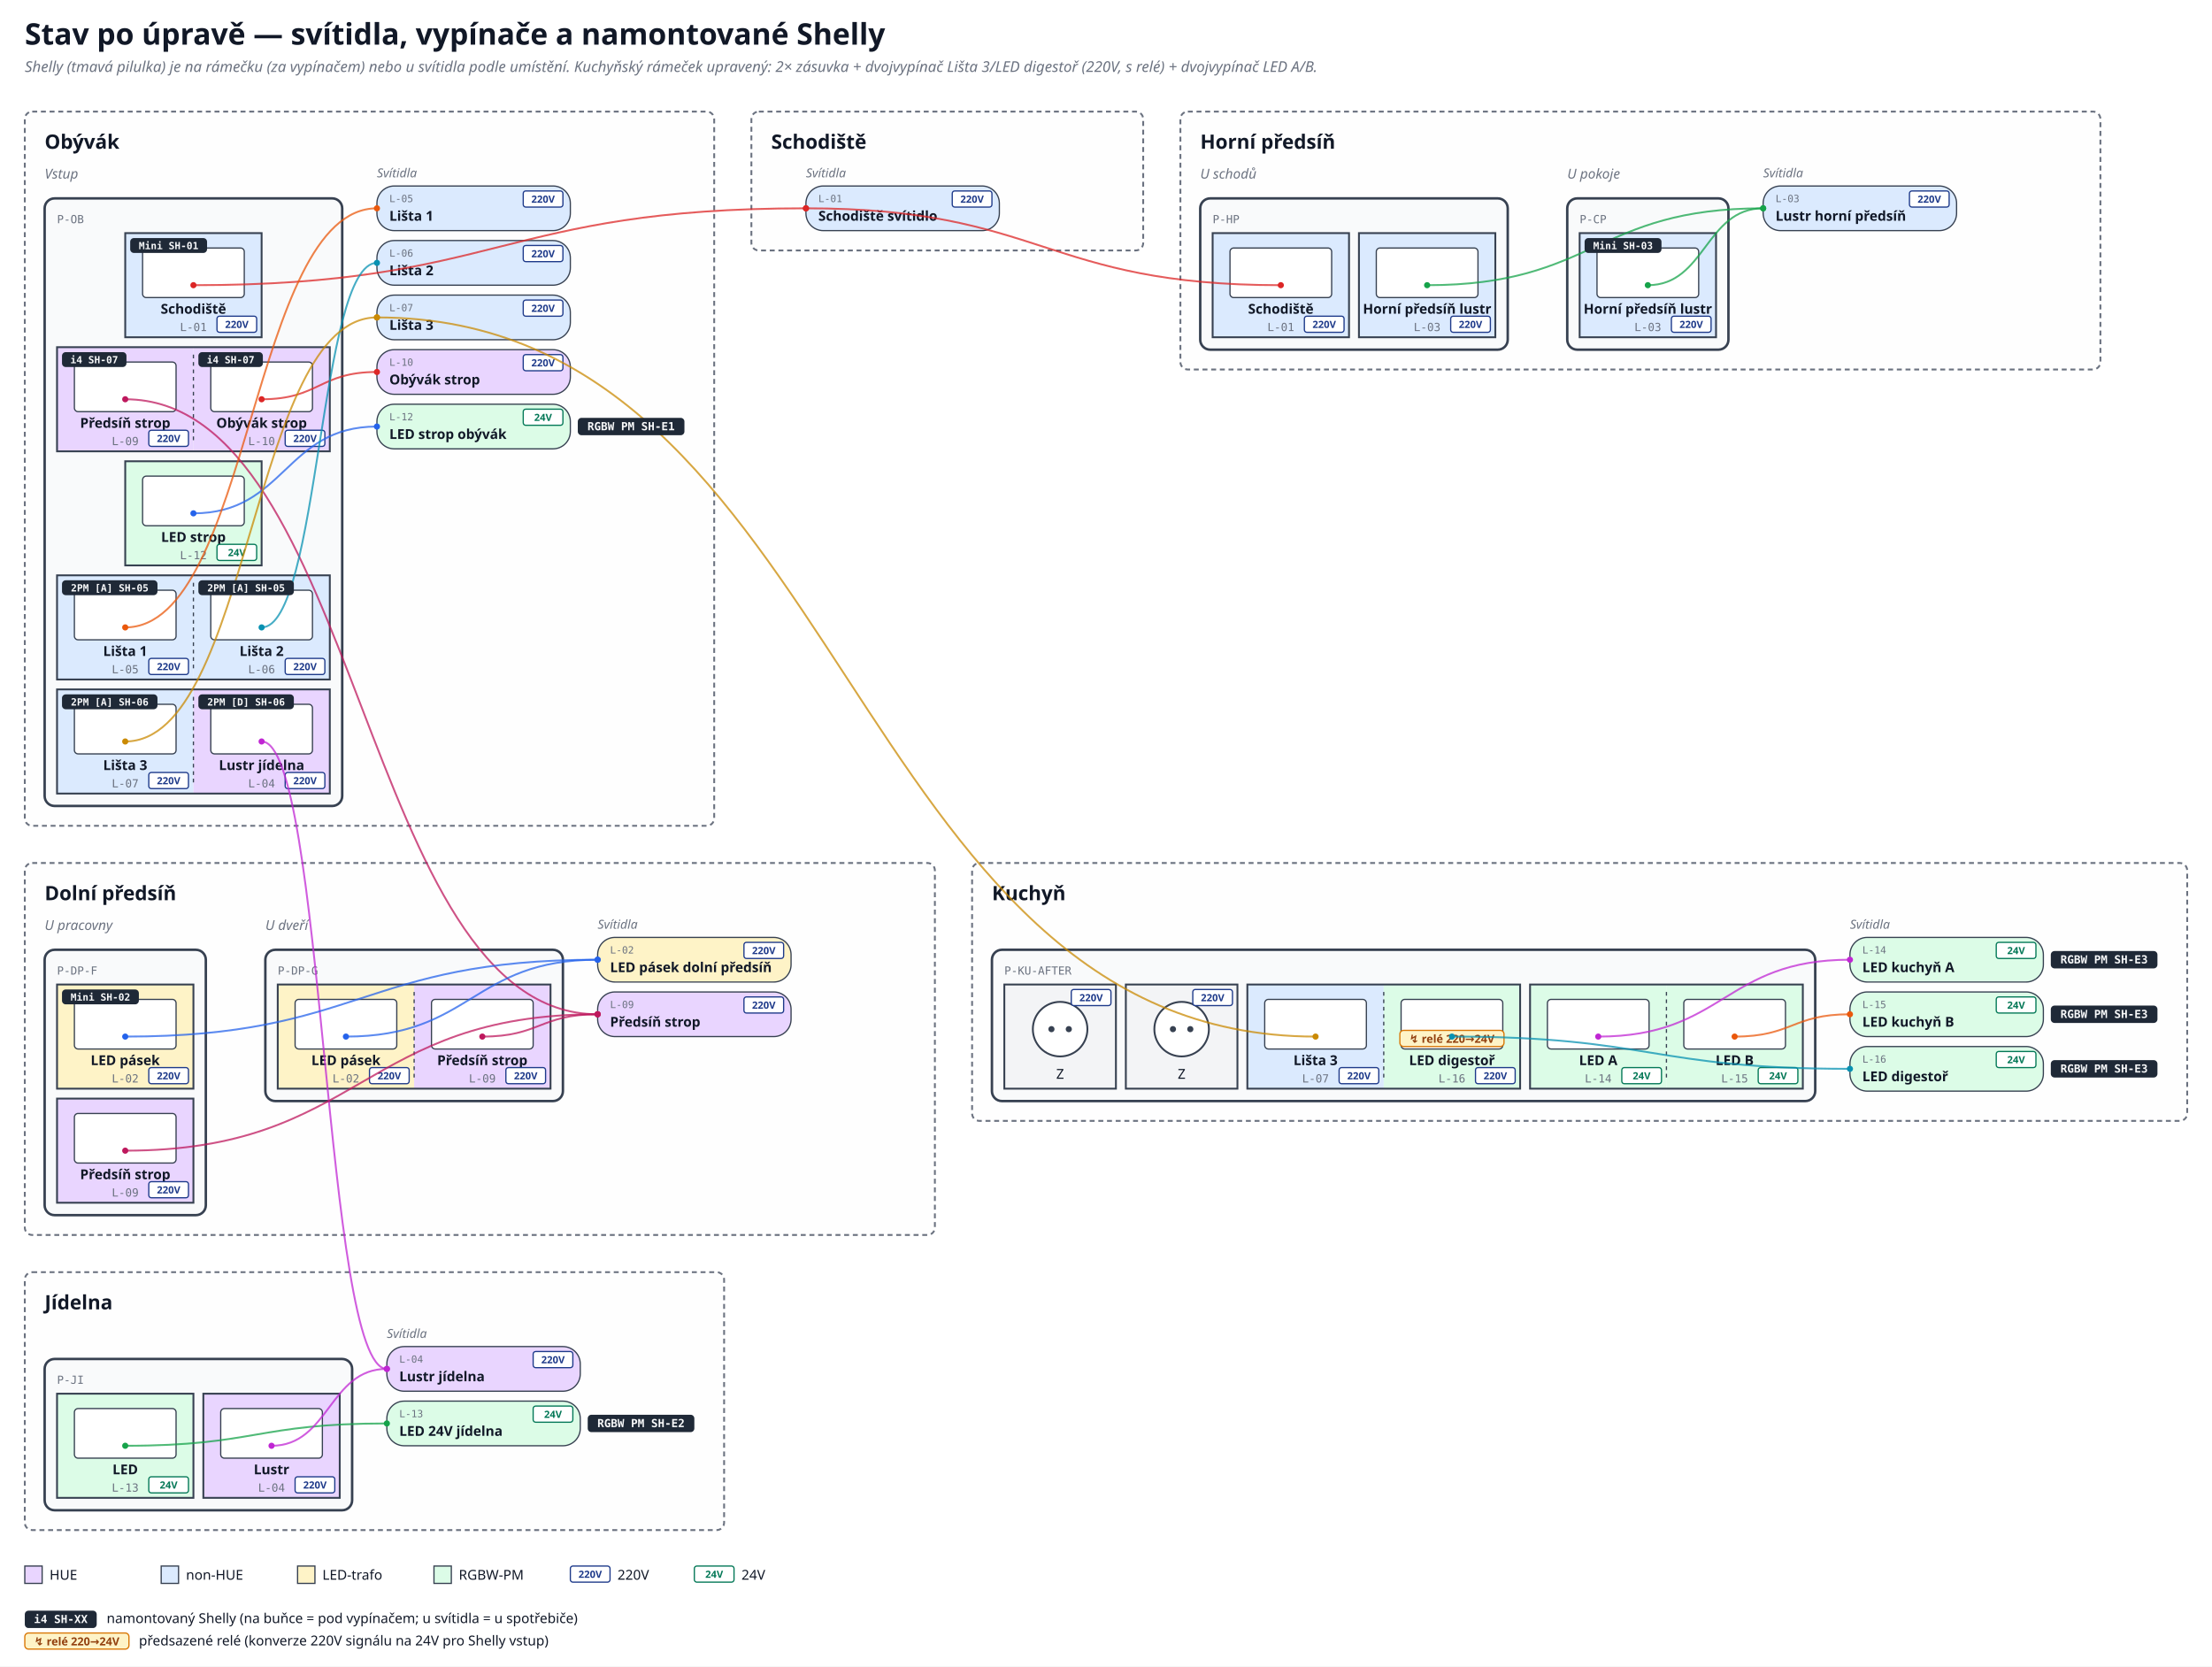
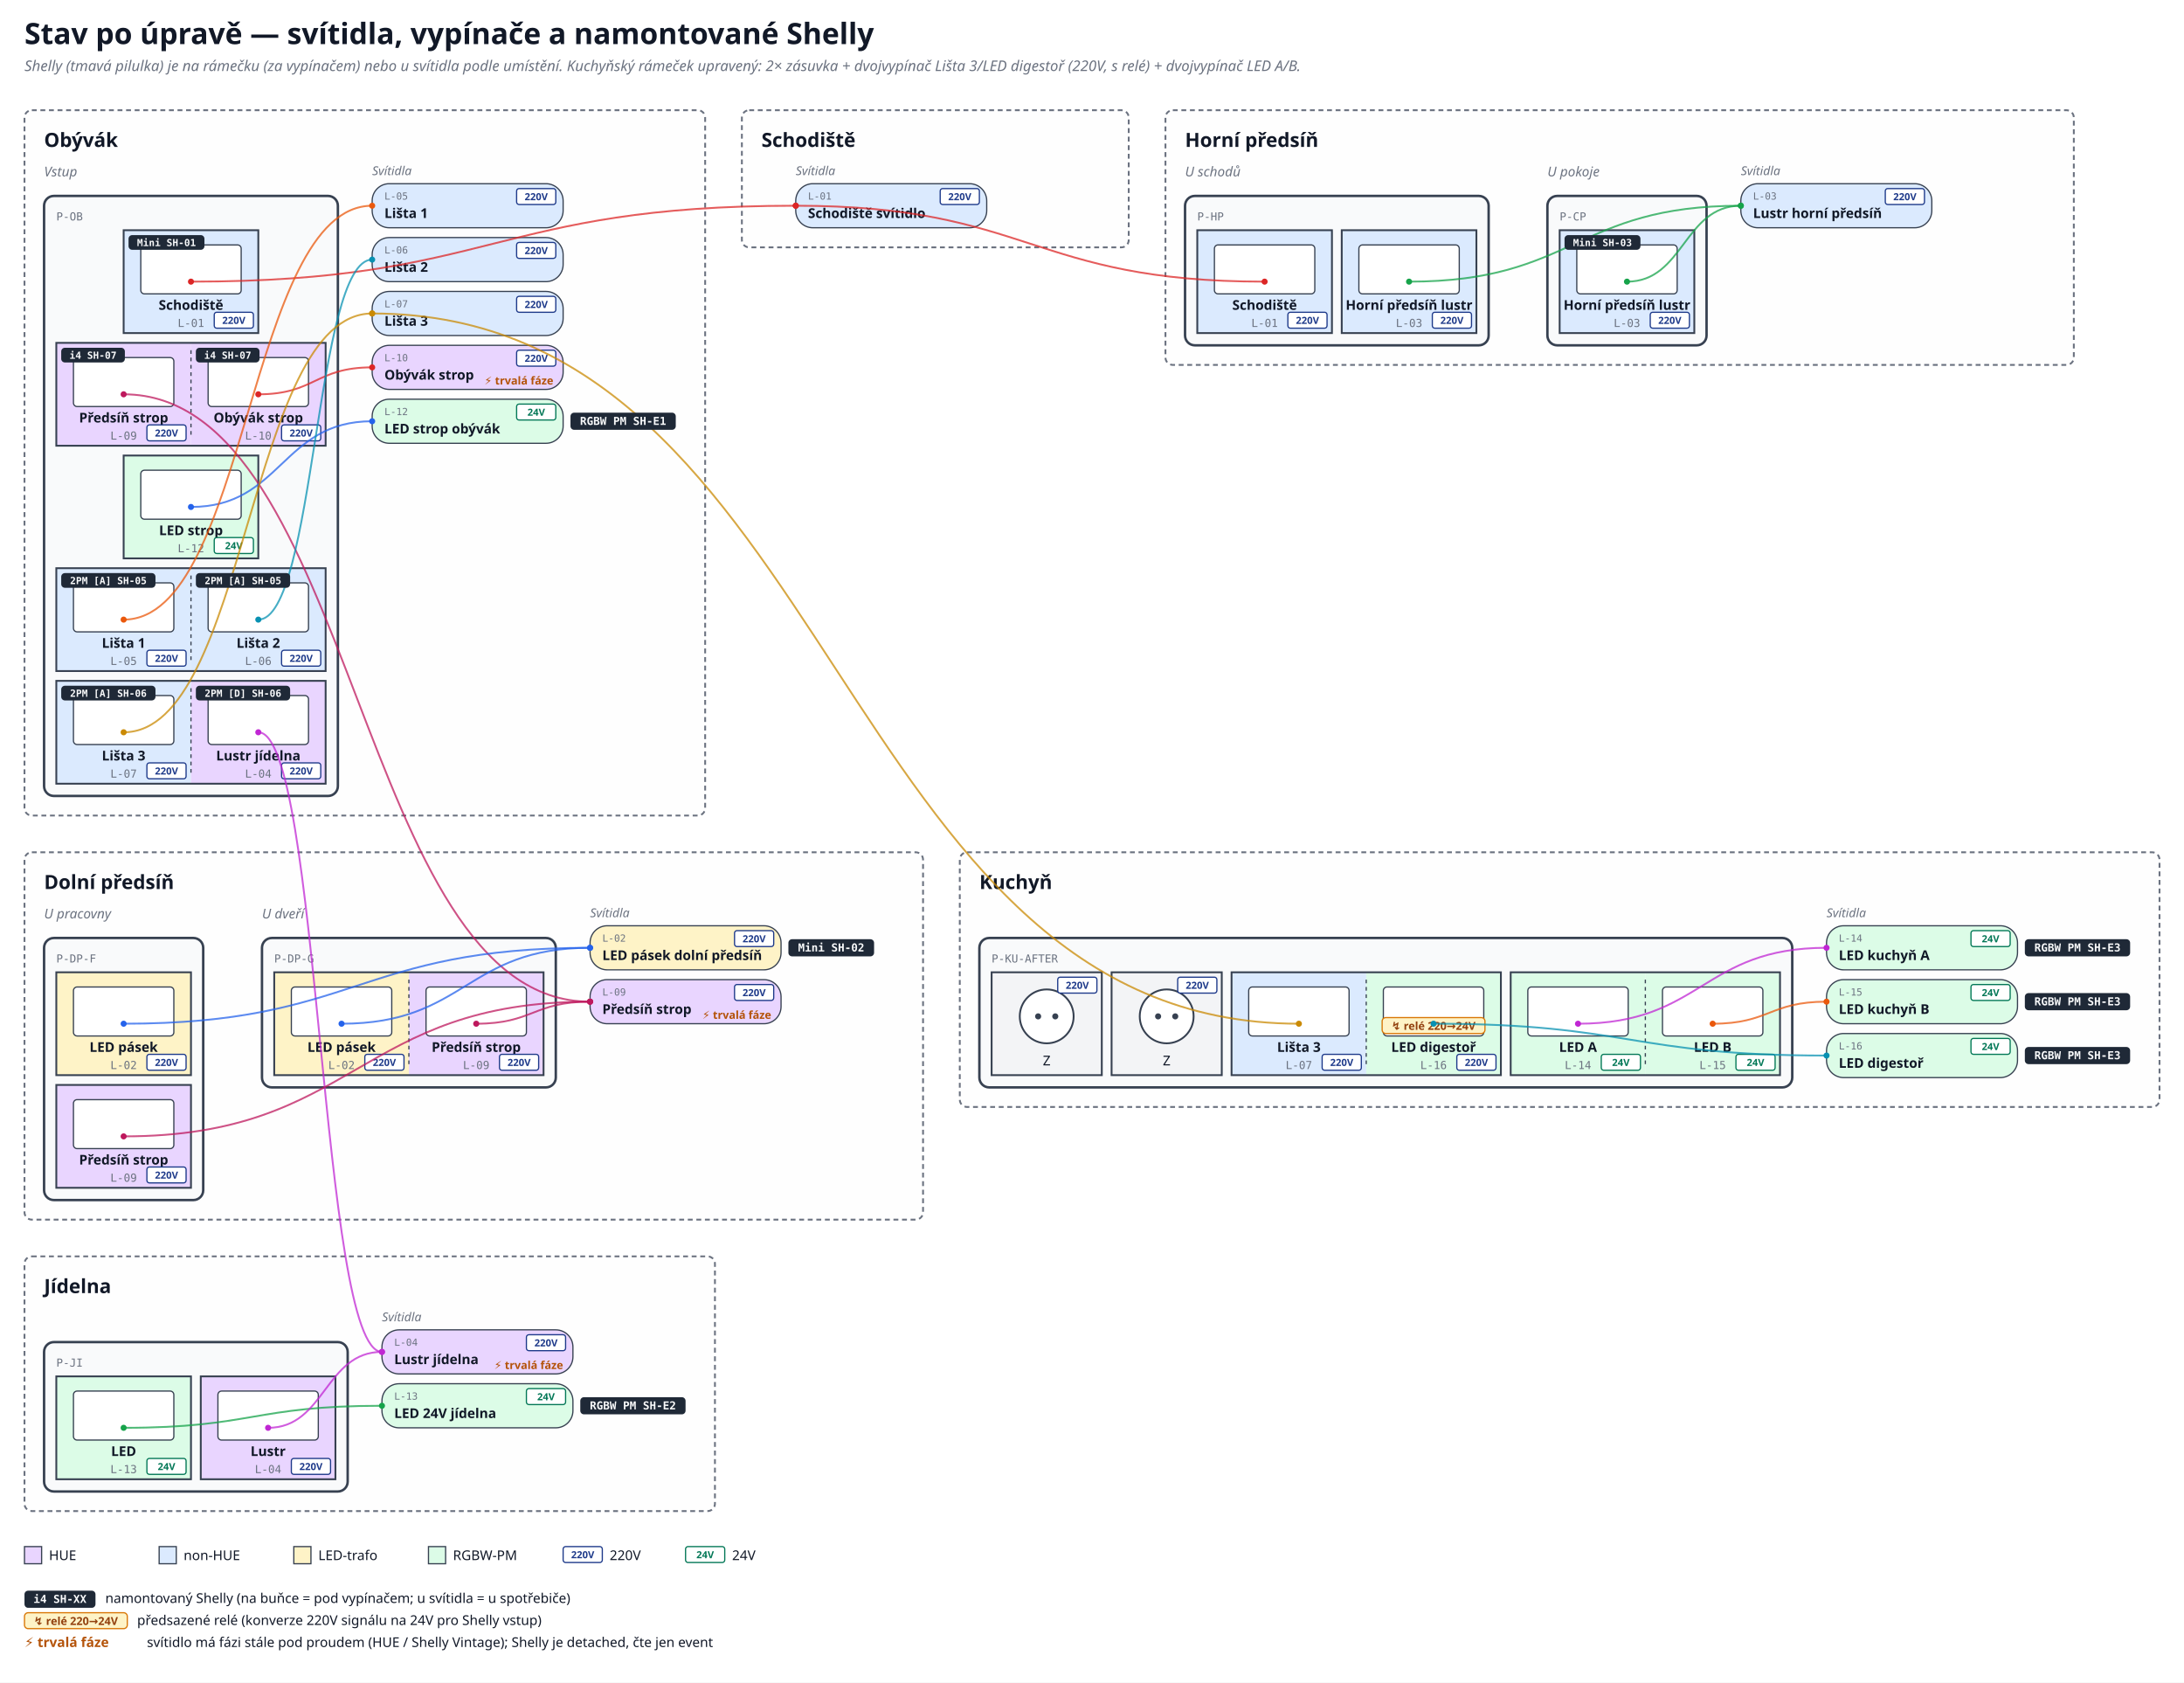
- <svg xmlns="http://www.w3.org/2000/svg" viewBox="0 0 1784 1344" width="1784" height="1344" font-family="sans-serif">
+ <svg xmlns="http://www.w3.org/2000/svg" viewBox="0 0 1784 1374" width="1784" height="1374" font-family="sans-serif">
  <rect width="100%" height="100%" fill="white" />
  <text x="20" y="36" font-size="24" font-weight="700" fill="#111827">Stav po úpravě — svítidla, vypínače a namontované Shelly</text>
  <text x="20" y="58" font-size="12" font-style="italic" fill="#6b7280">Shelly (tmavá pilulka) je na rámečku (za vypínačem) nebo u svítidla podle umístění. Kuchyňský rámeček upravený: 2× zásuvka + dvojvypínač Lišta 3/LED digestoř (220V, s relé) + dvojvypínač LED A/B.</text>
  <rect x="20" y="90" width="556" height="576" fill="#fefefe" stroke="#6b7280" stroke-width="1.5" stroke-dasharray="4,3" rx="6" ry="6" />
  <text x="36" y="120" font-size="16" font-weight="700" fill="#111827">Obývák</text>
  <text x="36" y="144" font-size="11" font-style="italic" fill="#6b7280">Vstup</text>
  <rect x="36" y="160" width="240" height="490" fill="#f9fafb" stroke="#374151" stroke-width="2" rx="8" ry="8" />
  <rect x="101.0" y="188" width="110" height="84" fill="#dbeafe" />
  <rect x="101.0" y="188" width="110" height="84" fill="none" stroke="#374151" stroke-width="1.5" />
  <rect x="115.0" y="200" width="82" height="40" fill="white" stroke="#374151" stroke-width="1" rx="3" ry="3" />
  <text x="156.0" y="253" text-anchor="middle" font-family="sans-serif" font-size="11" font-weight="600" fill="#111827">Schodiště</text>
  <text x="156.0" y="267" text-anchor="middle" font-family="monospace" font-size="9" fill="#6b7280">L-01</text>
  <rect x="175.0" y="255" width="32" height="13" fill="white" stroke="#1e3a8a" stroke-width="1" rx="2" ry="2" />
  <text x="191.0" y="264.5" text-anchor="middle" font-family="sans-serif" font-size="8" font-weight="700" fill="#1e3a8a">220V</text>
  <rect x="46.0" y="280" width="110" height="84" fill="#e9d5ff" />
  <rect x="156.0" y="280" width="110" height="84" fill="#e9d5ff" />
  <rect x="46.0" y="280" width="220" height="84" fill="none" stroke="#374151" stroke-width="1.5" />
  <line x1="156.0" y1="286" x2="156.0" y2="358" stroke="#374151" stroke-width="1" stroke-dasharray="3,3" />
  <rect x="60.0" y="292" width="82" height="40" fill="white" stroke="#374151" stroke-width="1" rx="3" ry="3" />
  <text x="101.0" y="345" text-anchor="middle" font-family="sans-serif" font-size="11" font-weight="600" fill="#111827">Předsíň strop</text>
  <text x="101.0" y="359" text-anchor="middle" font-family="monospace" font-size="9" fill="#6b7280">L-09</text>
  <rect x="120.0" y="347" width="32" height="13" fill="white" stroke="#1e3a8a" stroke-width="1" rx="2" ry="2" />
  <text x="136.0" y="356.5" text-anchor="middle" font-family="sans-serif" font-size="8" font-weight="700" fill="#1e3a8a">220V</text>
  <rect x="170.0" y="292" width="82" height="40" fill="white" stroke="#374151" stroke-width="1" rx="3" ry="3" />
  <text x="211.0" y="345" text-anchor="middle" font-family="sans-serif" font-size="11" font-weight="600" fill="#111827">Obývák strop</text>
  <text x="211.0" y="359" text-anchor="middle" font-family="monospace" font-size="9" fill="#6b7280">L-10</text>
  <rect x="230.0" y="347" width="32" height="13" fill="white" stroke="#1e3a8a" stroke-width="1" rx="2" ry="2" />
  <text x="246.0" y="356.5" text-anchor="middle" font-family="sans-serif" font-size="8" font-weight="700" fill="#1e3a8a">220V</text>
  <rect x="101.0" y="372" width="110" height="84" fill="#dcfce7" />
  <rect x="101.0" y="372" width="110" height="84" fill="none" stroke="#374151" stroke-width="1.5" />
  <rect x="115.0" y="384" width="82" height="40" fill="white" stroke="#374151" stroke-width="1" rx="3" ry="3" />
  <text x="156.0" y="437" text-anchor="middle" font-family="sans-serif" font-size="11" font-weight="600" fill="#111827">LED strop</text>
  <text x="156.0" y="451" text-anchor="middle" font-family="monospace" font-size="9" fill="#6b7280">L-12</text>
  <rect x="175.0" y="439" width="32" height="13" fill="white" stroke="#047857" stroke-width="1" rx="2" ry="2" />
  <text x="191.0" y="448.5" text-anchor="middle" font-family="sans-serif" font-size="8" font-weight="700" fill="#047857">24V</text>
  <rect x="46.0" y="464" width="110" height="84" fill="#dbeafe" />
  <rect x="156.0" y="464" width="110" height="84" fill="#dbeafe" />
  <rect x="46.0" y="464" width="220" height="84" fill="none" stroke="#374151" stroke-width="1.5" />
  <line x1="156.0" y1="470" x2="156.0" y2="542" stroke="#374151" stroke-width="1" stroke-dasharray="3,3" />
  <rect x="60.0" y="476" width="82" height="40" fill="white" stroke="#374151" stroke-width="1" rx="3" ry="3" />
  <text x="101.0" y="529" text-anchor="middle" font-family="sans-serif" font-size="11" font-weight="600" fill="#111827">Lišta 1</text>
  <text x="101.0" y="543" text-anchor="middle" font-family="monospace" font-size="9" fill="#6b7280">L-05</text>
  <rect x="120.0" y="531" width="32" height="13" fill="white" stroke="#1e3a8a" stroke-width="1" rx="2" ry="2" />
  <text x="136.0" y="540.5" text-anchor="middle" font-family="sans-serif" font-size="8" font-weight="700" fill="#1e3a8a">220V</text>
  <rect x="170.0" y="476" width="82" height="40" fill="white" stroke="#374151" stroke-width="1" rx="3" ry="3" />
  <text x="211.0" y="529" text-anchor="middle" font-family="sans-serif" font-size="11" font-weight="600" fill="#111827">Lišta 2</text>
  <text x="211.0" y="543" text-anchor="middle" font-family="monospace" font-size="9" fill="#6b7280">L-06</text>
  <rect x="230.0" y="531" width="32" height="13" fill="white" stroke="#1e3a8a" stroke-width="1" rx="2" ry="2" />
  <text x="246.0" y="540.5" text-anchor="middle" font-family="sans-serif" font-size="8" font-weight="700" fill="#1e3a8a">220V</text>
  <rect x="46.0" y="556" width="110" height="84" fill="#dbeafe" />
  <rect x="156.0" y="556" width="110" height="84" fill="#e9d5ff" />
  <rect x="46.0" y="556" width="220" height="84" fill="none" stroke="#374151" stroke-width="1.5" />
  <line x1="156.0" y1="562" x2="156.0" y2="634" stroke="#374151" stroke-width="1" stroke-dasharray="3,3" />
  <rect x="60.0" y="568" width="82" height="40" fill="white" stroke="#374151" stroke-width="1" rx="3" ry="3" />
  <text x="101.0" y="621" text-anchor="middle" font-family="sans-serif" font-size="11" font-weight="600" fill="#111827">Lišta 3</text>
  <text x="101.0" y="635" text-anchor="middle" font-family="monospace" font-size="9" fill="#6b7280">L-07</text>
  <rect x="120.0" y="623" width="32" height="13" fill="white" stroke="#1e3a8a" stroke-width="1" rx="2" ry="2" />
  <text x="136.0" y="632.5" text-anchor="middle" font-family="sans-serif" font-size="8" font-weight="700" fill="#1e3a8a">220V</text>
  <rect x="170.0" y="568" width="82" height="40" fill="white" stroke="#374151" stroke-width="1" rx="3" ry="3" />
  <text x="211.0" y="621" text-anchor="middle" font-family="sans-serif" font-size="11" font-weight="600" fill="#111827">Lustr jídelna</text>
  <text x="211.0" y="635" text-anchor="middle" font-family="monospace" font-size="9" fill="#6b7280">L-04</text>
  <rect x="230.0" y="623" width="32" height="13" fill="white" stroke="#1e3a8a" stroke-width="1" rx="2" ry="2" />
  <text x="246.0" y="632.5" text-anchor="middle" font-family="sans-serif" font-size="8" font-weight="700" fill="#1e3a8a">220V</text>
  <text x="46" y="180" font-family="monospace" font-size="9" fill="#6b7280">P-OB</text>
  <text x="304" y="143" font-size="10" font-style="italic" fill="#6b7280">Svítidla</text>
  <rect x="304" y="150" width="156" height="36" fill="#dbeafe" stroke="#374151" stroke-width="1" rx="14" ry="14" />
  <text x="314" y="163" font-family="monospace" font-size="8" fill="#6b7280">L-05</text>
  <text x="314" y="178" font-size="11" font-weight="600" fill="#111827">Lišta 1</text>
  <rect x="422" y="154" width="32" height="13" fill="white" stroke="#1e3a8a" stroke-width="1" rx="2" ry="2" />
  <text x="438.0" y="163.5" text-anchor="middle" font-family="sans-serif" font-size="8" font-weight="700" fill="#1e3a8a">220V</text>
  <rect x="304" y="194" width="156" height="36" fill="#dbeafe" stroke="#374151" stroke-width="1" rx="14" ry="14" />
  <text x="314" y="207" font-family="monospace" font-size="8" fill="#6b7280">L-06</text>
  <text x="314" y="222" font-size="11" font-weight="600" fill="#111827">Lišta 2</text>
  <rect x="422" y="198" width="32" height="13" fill="white" stroke="#1e3a8a" stroke-width="1" rx="2" ry="2" />
  <text x="438.0" y="207.5" text-anchor="middle" font-family="sans-serif" font-size="8" font-weight="700" fill="#1e3a8a">220V</text>
  <rect x="304" y="238" width="156" height="36" fill="#dbeafe" stroke="#374151" stroke-width="1" rx="14" ry="14" />
  <text x="314" y="251" font-family="monospace" font-size="8" fill="#6b7280">L-07</text>
  <text x="314" y="266" font-size="11" font-weight="600" fill="#111827">Lišta 3</text>
  <rect x="422" y="242" width="32" height="13" fill="white" stroke="#1e3a8a" stroke-width="1" rx="2" ry="2" />
  <text x="438.0" y="251.5" text-anchor="middle" font-family="sans-serif" font-size="8" font-weight="700" fill="#1e3a8a">220V</text>
  <rect x="304" y="282" width="156" height="36" fill="#e9d5ff" stroke="#374151" stroke-width="1" rx="14" ry="14" />
  <text x="314" y="295" font-family="monospace" font-size="8" fill="#6b7280">L-10</text>
  <text x="314" y="310" font-size="11" font-weight="600" fill="#111827">Obývák strop</text>
  <rect x="422" y="286" width="32" height="13" fill="white" stroke="#1e3a8a" stroke-width="1" rx="2" ry="2" />
  <text x="438.0" y="295.5" text-anchor="middle" font-family="sans-serif" font-size="8" font-weight="700" fill="#1e3a8a">220V</text>
+   <text x="452" y="314" text-anchor="end" font-size="9" font-weight="700" fill="#b45309">⚡ trvalá fáze</text>
  <rect x="304" y="326" width="156" height="36" fill="#dcfce7" stroke="#374151" stroke-width="1" rx="14" ry="14" />
  <text x="314" y="339" font-family="monospace" font-size="8" fill="#6b7280">L-12</text>
  <text x="314" y="354" font-size="11" font-weight="600" fill="#111827">LED strop obývák</text>
  <rect x="422" y="330" width="32" height="13" fill="white" stroke="#047857" stroke-width="1" rx="2" ry="2" />
  <text x="438.0" y="339.5" text-anchor="middle" font-family="sans-serif" font-size="8" font-weight="700" fill="#047857">24V</text>
  <rect x="606" y="90" width="316" height="112" fill="#fefefe" stroke="#6b7280" stroke-width="1.5" stroke-dasharray="4,3" rx="6" ry="6" />
  <text x="622" y="120" font-size="16" font-weight="700" fill="#111827">Schodiště</text>
  <text x="650" y="143" font-size="10" font-style="italic" fill="#6b7280">Svítidla</text>
  <rect x="650" y="150" width="156" height="36" fill="#dbeafe" stroke="#374151" stroke-width="1" rx="14" ry="14" />
  <text x="660" y="163" font-family="monospace" font-size="8" fill="#6b7280">L-01</text>
  <text x="660" y="178" font-size="11" font-weight="600" fill="#111827">Schodiště svítidlo</text>
  <rect x="768" y="154" width="32" height="13" fill="white" stroke="#1e3a8a" stroke-width="1" rx="2" ry="2" />
  <text x="784.0" y="163.5" text-anchor="middle" font-family="sans-serif" font-size="8" font-weight="700" fill="#1e3a8a">220V</text>
  <rect x="952" y="90" width="742" height="208" fill="#fefefe" stroke="#6b7280" stroke-width="1.5" stroke-dasharray="4,3" rx="6" ry="6" />
  <text x="968" y="120" font-size="16" font-weight="700" fill="#111827">Horní předsíň</text>
  <text x="968" y="144" font-size="11" font-style="italic" fill="#6b7280">U schodů</text>
  <rect x="968" y="160" width="248" height="122" fill="#f9fafb" stroke="#374151" stroke-width="2" rx="8" ry="8" />
  <rect x="978" y="188" width="110" height="84" fill="#dbeafe" />
  <rect x="978" y="188" width="110" height="84" fill="none" stroke="#374151" stroke-width="1.5" />
  <rect x="992" y="200" width="82" height="40" fill="white" stroke="#374151" stroke-width="1" rx="3" ry="3" />
  <text x="1033.0" y="253" text-anchor="middle" font-family="sans-serif" font-size="11" font-weight="600" fill="#111827">Schodiště</text>
  <text x="1033.0" y="267" text-anchor="middle" font-family="monospace" font-size="9" fill="#6b7280">L-01</text>
  <rect x="1052" y="255" width="32" height="13" fill="white" stroke="#1e3a8a" stroke-width="1" rx="2" ry="2" />
  <text x="1068.0" y="264.5" text-anchor="middle" font-family="sans-serif" font-size="8" font-weight="700" fill="#1e3a8a">220V</text>
  <rect x="1096" y="188" width="110" height="84" fill="#dbeafe" />
  <rect x="1096" y="188" width="110" height="84" fill="none" stroke="#374151" stroke-width="1.5" />
  <rect x="1110" y="200" width="82" height="40" fill="white" stroke="#374151" stroke-width="1" rx="3" ry="3" />
  <text x="1151.0" y="253" text-anchor="middle" font-family="sans-serif" font-size="11" font-weight="600" fill="#111827">Horní předsíň lustr</text>
  <text x="1151.0" y="267" text-anchor="middle" font-family="monospace" font-size="9" fill="#6b7280">L-03</text>
  <rect x="1170" y="255" width="32" height="13" fill="white" stroke="#1e3a8a" stroke-width="1" rx="2" ry="2" />
  <text x="1186.0" y="264.5" text-anchor="middle" font-family="sans-serif" font-size="8" font-weight="700" fill="#1e3a8a">220V</text>
  <text x="978" y="180" font-family="monospace" font-size="9" fill="#6b7280">P-HP</text>
  <text x="1264" y="144" font-size="11" font-style="italic" fill="#6b7280">U pokoje</text>
  <rect x="1264" y="160" width="130" height="122" fill="#f9fafb" stroke="#374151" stroke-width="2" rx="8" ry="8" />
  <rect x="1274" y="188" width="110" height="84" fill="#dbeafe" />
  <rect x="1274" y="188" width="110" height="84" fill="none" stroke="#374151" stroke-width="1.5" />
  <rect x="1288" y="200" width="82" height="40" fill="white" stroke="#374151" stroke-width="1" rx="3" ry="3" />
  <text x="1329.0" y="253" text-anchor="middle" font-family="sans-serif" font-size="11" font-weight="600" fill="#111827">Horní předsíň lustr</text>
  <text x="1329.0" y="267" text-anchor="middle" font-family="monospace" font-size="9" fill="#6b7280">L-03</text>
  <rect x="1348" y="255" width="32" height="13" fill="white" stroke="#1e3a8a" stroke-width="1" rx="2" ry="2" />
  <text x="1364.0" y="264.5" text-anchor="middle" font-family="sans-serif" font-size="8" font-weight="700" fill="#1e3a8a">220V</text>
  <text x="1274" y="180" font-family="monospace" font-size="9" fill="#6b7280">P-CP</text>
  <text x="1422" y="143" font-size="10" font-style="italic" fill="#6b7280">Svítidla</text>
  <rect x="1422" y="150" width="156" height="36" fill="#dbeafe" stroke="#374151" stroke-width="1" rx="14" ry="14" />
  <text x="1432" y="163" font-family="monospace" font-size="8" fill="#6b7280">L-03</text>
  <text x="1432" y="178" font-size="11" font-weight="600" fill="#111827">Lustr horní předsíň</text>
  <rect x="1540" y="154" width="32" height="13" fill="white" stroke="#1e3a8a" stroke-width="1" rx="2" ry="2" />
  <text x="1556.0" y="163.5" text-anchor="middle" font-family="sans-serif" font-size="8" font-weight="700" fill="#1e3a8a">220V</text>
  <rect x="20" y="696" width="734" height="300" fill="#fefefe" stroke="#6b7280" stroke-width="1.5" stroke-dasharray="4,3" rx="6" ry="6" />
  <text x="36" y="726" font-size="16" font-weight="700" fill="#111827">Dolní předsíň</text>
  <text x="36" y="750" font-size="11" font-style="italic" fill="#6b7280">U pracovny</text>
  <rect x="36" y="766" width="130" height="214" fill="#f9fafb" stroke="#374151" stroke-width="2" rx="8" ry="8" />
  <rect x="46.0" y="794" width="110" height="84" fill="#fef3c7" />
  <rect x="46.0" y="794" width="110" height="84" fill="none" stroke="#374151" stroke-width="1.5" />
  <rect x="60.0" y="806" width="82" height="40" fill="white" stroke="#374151" stroke-width="1" rx="3" ry="3" />
  <text x="101.0" y="859" text-anchor="middle" font-family="sans-serif" font-size="11" font-weight="600" fill="#111827">LED pásek</text>
  <text x="101.0" y="873" text-anchor="middle" font-family="monospace" font-size="9" fill="#6b7280">L-02</text>
  <rect x="120.0" y="861" width="32" height="13" fill="white" stroke="#1e3a8a" stroke-width="1" rx="2" ry="2" />
  <text x="136.0" y="870.5" text-anchor="middle" font-family="sans-serif" font-size="8" font-weight="700" fill="#1e3a8a">220V</text>
  <rect x="46.0" y="886" width="110" height="84" fill="#e9d5ff" />
  <rect x="46.0" y="886" width="110" height="84" fill="none" stroke="#374151" stroke-width="1.5" />
  <rect x="60.0" y="898" width="82" height="40" fill="white" stroke="#374151" stroke-width="1" rx="3" ry="3" />
  <text x="101.0" y="951" text-anchor="middle" font-family="sans-serif" font-size="11" font-weight="600" fill="#111827">Předsíň strop</text>
  <text x="101.0" y="965" text-anchor="middle" font-family="monospace" font-size="9" fill="#6b7280">L-09</text>
  <rect x="120.0" y="953" width="32" height="13" fill="white" stroke="#1e3a8a" stroke-width="1" rx="2" ry="2" />
  <text x="136.0" y="962.5" text-anchor="middle" font-family="sans-serif" font-size="8" font-weight="700" fill="#1e3a8a">220V</text>
  <text x="46" y="786" font-family="monospace" font-size="9" fill="#6b7280">P-DP-F</text>
  <text x="214" y="750" font-size="11" font-style="italic" fill="#6b7280">U dveří</text>
  <rect x="214" y="766" width="240" height="122" fill="#f9fafb" stroke="#374151" stroke-width="2" rx="8" ry="8" />
  <rect x="224" y="794" width="110" height="84" fill="#fef3c7" />
  <rect x="334" y="794" width="110" height="84" fill="#e9d5ff" />
  <rect x="224" y="794" width="220" height="84" fill="none" stroke="#374151" stroke-width="1.5" />
  <line x1="334" y1="800" x2="334" y2="872" stroke="#374151" stroke-width="1" stroke-dasharray="3,3" />
  <rect x="238" y="806" width="82" height="40" fill="white" stroke="#374151" stroke-width="1" rx="3" ry="3" />
  <text x="279.0" y="859" text-anchor="middle" font-family="sans-serif" font-size="11" font-weight="600" fill="#111827">LED pásek</text>
  <text x="279.0" y="873" text-anchor="middle" font-family="monospace" font-size="9" fill="#6b7280">L-02</text>
  <rect x="298" y="861" width="32" height="13" fill="white" stroke="#1e3a8a" stroke-width="1" rx="2" ry="2" />
  <text x="314.0" y="870.5" text-anchor="middle" font-family="sans-serif" font-size="8" font-weight="700" fill="#1e3a8a">220V</text>
  <rect x="348" y="806" width="82" height="40" fill="white" stroke="#374151" stroke-width="1" rx="3" ry="3" />
  <text x="389.0" y="859" text-anchor="middle" font-family="sans-serif" font-size="11" font-weight="600" fill="#111827">Předsíň strop</text>
  <text x="389.0" y="873" text-anchor="middle" font-family="monospace" font-size="9" fill="#6b7280">L-09</text>
  <rect x="408" y="861" width="32" height="13" fill="white" stroke="#1e3a8a" stroke-width="1" rx="2" ry="2" />
  <text x="424.0" y="870.5" text-anchor="middle" font-family="sans-serif" font-size="8" font-weight="700" fill="#1e3a8a">220V</text>
  <text x="224" y="786" font-family="monospace" font-size="9" fill="#6b7280">P-DP-G</text>
  <text x="482" y="749" font-size="10" font-style="italic" fill="#6b7280">Svítidla</text>
  <rect x="482" y="756" width="156" height="36" fill="#fef3c7" stroke="#374151" stroke-width="1" rx="14" ry="14" />
  <text x="492" y="769" font-family="monospace" font-size="8" fill="#6b7280">L-02</text>
  <text x="492" y="784" font-size="11" font-weight="600" fill="#111827">LED pásek dolní předsíň</text>
  <rect x="600" y="760" width="32" height="13" fill="white" stroke="#1e3a8a" stroke-width="1" rx="2" ry="2" />
  <text x="616.0" y="769.5" text-anchor="middle" font-family="sans-serif" font-size="8" font-weight="700" fill="#1e3a8a">220V</text>
  <rect x="482" y="800" width="156" height="36" fill="#e9d5ff" stroke="#374151" stroke-width="1" rx="14" ry="14" />
  <text x="492" y="813" font-family="monospace" font-size="8" fill="#6b7280">L-09</text>
  <text x="492" y="828" font-size="11" font-weight="600" fill="#111827">Předsíň strop</text>
  <rect x="600" y="804" width="32" height="13" fill="white" stroke="#1e3a8a" stroke-width="1" rx="2" ry="2" />
  <text x="616.0" y="813.5" text-anchor="middle" font-family="sans-serif" font-size="8" font-weight="700" fill="#1e3a8a">220V</text>
+   <text x="630" y="832" text-anchor="end" font-size="9" font-weight="700" fill="#b45309">⚡ trvalá fáze</text>
  <rect x="784" y="696" width="980" height="208" fill="#fefefe" stroke="#6b7280" stroke-width="1.5" stroke-dasharray="4,3" rx="6" ry="6" />
  <text x="800" y="726" font-size="16" font-weight="700" fill="#111827">Kuchyň</text>
  <rect x="800" y="766" width="664" height="122" fill="#f9fafb" stroke="#374151" stroke-width="2" rx="8" ry="8" />
  <rect x="810" y="794" width="90" height="84" fill="#f3f4f6" stroke="#374151" stroke-width="1.5" />
  <circle cx="855.0" cy="830.0" r="22" fill="white" stroke="#374151" stroke-width="1.5" />
  <circle cx="848.0" cy="830.0" r="2.5" fill="#374151" />
  <circle cx="862.0" cy="830.0" r="2.5" fill="#374151" />
  <text x="855.0" y="870" text-anchor="middle" font-family="sans-serif" font-size="11" fill="#111827">Z</text>
  <rect x="864" y="798" width="32" height="13" fill="white" stroke="#1e3a8a" stroke-width="1" rx="2" ry="2" />
  <text x="880.0" y="807.5" text-anchor="middle" font-family="sans-serif" font-size="8" font-weight="700" fill="#1e3a8a">220V</text>
  <rect x="908" y="794" width="90" height="84" fill="#f3f4f6" stroke="#374151" stroke-width="1.5" />
  <circle cx="953.0" cy="830.0" r="22" fill="white" stroke="#374151" stroke-width="1.5" />
  <circle cx="946.0" cy="830.0" r="2.5" fill="#374151" />
  <circle cx="960.0" cy="830.0" r="2.5" fill="#374151" />
  <text x="953.0" y="870" text-anchor="middle" font-family="sans-serif" font-size="11" fill="#111827">Z</text>
  <rect x="962" y="798" width="32" height="13" fill="white" stroke="#1e3a8a" stroke-width="1" rx="2" ry="2" />
  <text x="978.0" y="807.5" text-anchor="middle" font-family="sans-serif" font-size="8" font-weight="700" fill="#1e3a8a">220V</text>
  <rect x="1006" y="794" width="110" height="84" fill="#dbeafe" />
  <rect x="1116" y="794" width="110" height="84" fill="#dcfce7" />
  <rect x="1006" y="794" width="220" height="84" fill="none" stroke="#374151" stroke-width="1.5" />
  <line x1="1116" y1="800" x2="1116" y2="872" stroke="#374151" stroke-width="1" stroke-dasharray="3,3" />
  <rect x="1020" y="806" width="82" height="40" fill="white" stroke="#374151" stroke-width="1" rx="3" ry="3" />
  <text x="1061.0" y="859" text-anchor="middle" font-family="sans-serif" font-size="11" font-weight="600" fill="#111827">Lišta 3</text>
  <text x="1061.0" y="873" text-anchor="middle" font-family="monospace" font-size="9" fill="#6b7280">L-07</text>
  <rect x="1080" y="861" width="32" height="13" fill="white" stroke="#1e3a8a" stroke-width="1" rx="2" ry="2" />
  <text x="1096.0" y="870.5" text-anchor="middle" font-family="sans-serif" font-size="8" font-weight="700" fill="#1e3a8a">220V</text>
  <rect x="1130" y="806" width="82" height="40" fill="white" stroke="#374151" stroke-width="1" rx="3" ry="3" />
  <text x="1171.0" y="859" text-anchor="middle" font-family="sans-serif" font-size="11" font-weight="600" fill="#111827">LED digestoř</text>
  <text x="1171.0" y="873" text-anchor="middle" font-family="monospace" font-size="9" fill="#6b7280">L-16</text>
  <rect x="1190" y="861" width="32" height="13" fill="white" stroke="#1e3a8a" stroke-width="1" rx="2" ry="2" />
  <text x="1206.0" y="870.5" text-anchor="middle" font-family="sans-serif" font-size="8" font-weight="700" fill="#1e3a8a">220V</text>
  <rect x="1129.0" y="831" width="84" height="13" fill="#fef3c7" stroke="#d97706" stroke-width="1" rx="3" ry="3" />
  <text x="1171.0" y="841" text-anchor="middle" font-family="sans-serif" font-size="9" font-weight="700" fill="#92400e">↯ relé 220→24V</text>
  <rect x="1234" y="794" width="110" height="84" fill="#dcfce7" />
  <rect x="1344" y="794" width="110" height="84" fill="#dcfce7" />
  <rect x="1234" y="794" width="220" height="84" fill="none" stroke="#374151" stroke-width="1.5" />
  <line x1="1344" y1="800" x2="1344" y2="872" stroke="#374151" stroke-width="1" stroke-dasharray="3,3" />
  <rect x="1248" y="806" width="82" height="40" fill="white" stroke="#374151" stroke-width="1" rx="3" ry="3" />
  <text x="1289.0" y="859" text-anchor="middle" font-family="sans-serif" font-size="11" font-weight="600" fill="#111827">LED A</text>
  <text x="1289.0" y="873" text-anchor="middle" font-family="monospace" font-size="9" fill="#6b7280">L-14</text>
  <rect x="1308" y="861" width="32" height="13" fill="white" stroke="#047857" stroke-width="1" rx="2" ry="2" />
  <text x="1324.0" y="870.5" text-anchor="middle" font-family="sans-serif" font-size="8" font-weight="700" fill="#047857">24V</text>
  <rect x="1358" y="806" width="82" height="40" fill="white" stroke="#374151" stroke-width="1" rx="3" ry="3" />
  <text x="1399.0" y="859" text-anchor="middle" font-family="sans-serif" font-size="11" font-weight="600" fill="#111827">LED B</text>
  <text x="1399.0" y="873" text-anchor="middle" font-family="monospace" font-size="9" fill="#6b7280">L-15</text>
  <rect x="1418" y="861" width="32" height="13" fill="white" stroke="#047857" stroke-width="1" rx="2" ry="2" />
  <text x="1434.0" y="870.5" text-anchor="middle" font-family="sans-serif" font-size="8" font-weight="700" fill="#047857">24V</text>
  <text x="810" y="786" font-family="monospace" font-size="9" fill="#6b7280">P-KU-AFTER</text>
  <text x="1492" y="749" font-size="10" font-style="italic" fill="#6b7280">Svítidla</text>
  <rect x="1492" y="756" width="156" height="36" fill="#dcfce7" stroke="#374151" stroke-width="1" rx="14" ry="14" />
  <text x="1502" y="769" font-family="monospace" font-size="8" fill="#6b7280">L-14</text>
  <text x="1502" y="784" font-size="11" font-weight="600" fill="#111827">LED kuchyň A</text>
  <rect x="1610" y="760" width="32" height="13" fill="white" stroke="#047857" stroke-width="1" rx="2" ry="2" />
  <text x="1626.0" y="769.5" text-anchor="middle" font-family="sans-serif" font-size="8" font-weight="700" fill="#047857">24V</text>
  <rect x="1492" y="800" width="156" height="36" fill="#dcfce7" stroke="#374151" stroke-width="1" rx="14" ry="14" />
  <text x="1502" y="813" font-family="monospace" font-size="8" fill="#6b7280">L-15</text>
  <text x="1502" y="828" font-size="11" font-weight="600" fill="#111827">LED kuchyň B</text>
  <rect x="1610" y="804" width="32" height="13" fill="white" stroke="#047857" stroke-width="1" rx="2" ry="2" />
  <text x="1626.0" y="813.5" text-anchor="middle" font-family="sans-serif" font-size="8" font-weight="700" fill="#047857">24V</text>
  <rect x="1492" y="844" width="156" height="36" fill="#dcfce7" stroke="#374151" stroke-width="1" rx="14" ry="14" />
  <text x="1502" y="857" font-family="monospace" font-size="8" fill="#6b7280">L-16</text>
  <text x="1502" y="872" font-size="11" font-weight="600" fill="#111827">LED digestoř</text>
  <rect x="1610" y="848" width="32" height="13" fill="white" stroke="#047857" stroke-width="1" rx="2" ry="2" />
  <text x="1626.0" y="857.5" text-anchor="middle" font-family="sans-serif" font-size="8" font-weight="700" fill="#047857">24V</text>
  <rect x="20" y="1026" width="564" height="208" fill="#fefefe" stroke="#6b7280" stroke-width="1.5" stroke-dasharray="4,3" rx="6" ry="6" />
  <text x="36" y="1056" font-size="16" font-weight="700" fill="#111827">Jídelna</text>
  <rect x="36" y="1096" width="248" height="122" fill="#f9fafb" stroke="#374151" stroke-width="2" rx="8" ry="8" />
  <rect x="46" y="1124" width="110" height="84" fill="#dcfce7" />
  <rect x="46" y="1124" width="110" height="84" fill="none" stroke="#374151" stroke-width="1.5" />
  <rect x="60" y="1136" width="82" height="40" fill="white" stroke="#374151" stroke-width="1" rx="3" ry="3" />
  <text x="101.0" y="1189" text-anchor="middle" font-family="sans-serif" font-size="11" font-weight="600" fill="#111827">LED</text>
  <text x="101.0" y="1203" text-anchor="middle" font-family="monospace" font-size="9" fill="#6b7280">L-13</text>
  <rect x="120" y="1191" width="32" height="13" fill="white" stroke="#047857" stroke-width="1" rx="2" ry="2" />
  <text x="136.0" y="1200.5" text-anchor="middle" font-family="sans-serif" font-size="8" font-weight="700" fill="#047857">24V</text>
  <rect x="164" y="1124" width="110" height="84" fill="#e9d5ff" />
  <rect x="164" y="1124" width="110" height="84" fill="none" stroke="#374151" stroke-width="1.5" />
  <rect x="178" y="1136" width="82" height="40" fill="white" stroke="#374151" stroke-width="1" rx="3" ry="3" />
  <text x="219.0" y="1189" text-anchor="middle" font-family="sans-serif" font-size="11" font-weight="600" fill="#111827">Lustr</text>
  <text x="219.0" y="1203" text-anchor="middle" font-family="monospace" font-size="9" fill="#6b7280">L-04</text>
  <rect x="238" y="1191" width="32" height="13" fill="white" stroke="#1e3a8a" stroke-width="1" rx="2" ry="2" />
  <text x="254.0" y="1200.5" text-anchor="middle" font-family="sans-serif" font-size="8" font-weight="700" fill="#1e3a8a">220V</text>
  <text x="46" y="1116" font-family="monospace" font-size="9" fill="#6b7280">P-JI</text>
  <text x="312" y="1079" font-size="10" font-style="italic" fill="#6b7280">Svítidla</text>
  <rect x="312" y="1086" width="156" height="36" fill="#e9d5ff" stroke="#374151" stroke-width="1" rx="14" ry="14" />
  <text x="322" y="1099" font-family="monospace" font-size="8" fill="#6b7280">L-04</text>
  <text x="322" y="1114" font-size="11" font-weight="600" fill="#111827">Lustr jídelna</text>
  <rect x="430" y="1090" width="32" height="13" fill="white" stroke="#1e3a8a" stroke-width="1" rx="2" ry="2" />
  <text x="446.0" y="1099.5" text-anchor="middle" font-family="sans-serif" font-size="8" font-weight="700" fill="#1e3a8a">220V</text>
+   <text x="460" y="1118" text-anchor="end" font-size="9" font-weight="700" fill="#b45309">⚡ trvalá fáze</text>
  <rect x="312" y="1130" width="156" height="36" fill="#dcfce7" stroke="#374151" stroke-width="1" rx="14" ry="14" />
  <text x="322" y="1143" font-family="monospace" font-size="8" fill="#6b7280">L-13</text>
  <text x="322" y="1158" font-size="11" font-weight="600" fill="#111827">LED 24V jídelna</text>
  <rect x="430" y="1134" width="32" height="13" fill="white" stroke="#047857" stroke-width="1" rx="2" ry="2" />
  <text x="446.0" y="1143.5" text-anchor="middle" font-family="sans-serif" font-size="8" font-weight="700" fill="#047857">24V</text>
  <path d="M 156.0 230.0 C 403.0 230.0, 403.0 168.0, 650 168.0" fill="none" stroke="#dc2626" stroke-width="1.5" opacity="0.75" />
  <circle cx="156.0" cy="230.0" r="2.5" fill="#dc2626" />
  <circle cx="650" cy="168.0" r="2.5" fill="#dc2626" />
  <path d="M 101.0 322.0 C 291.5 322.0, 291.5 818.0, 482 818.0" fill="none" stroke="#be185d" stroke-width="1.5" opacity="0.75" />
  <circle cx="101.0" cy="322.0" r="2.5" fill="#be185d" />
  <circle cx="482" cy="818.0" r="2.5" fill="#be185d" />
  <path d="M 211.0 322.0 C 257.5 322.0, 257.5 300.0, 304 300.0" fill="none" stroke="#dc2626" stroke-width="1.5" opacity="0.75" />
  <circle cx="211.0" cy="322.0" r="2.5" fill="#dc2626" />
  <circle cx="304" cy="300.0" r="2.5" fill="#dc2626" />
  <path d="M 156.0 414.0 C 230.0 414.0, 230.0 344.0, 304 344.0" fill="none" stroke="#2563eb" stroke-width="1.5" opacity="0.75" />
  <circle cx="156.0" cy="414.0" r="2.5" fill="#2563eb" />
  <circle cx="304" cy="344.0" r="2.5" fill="#2563eb" />
  <path d="M 101.0 506.0 C 202.5 506.0, 202.5 168.0, 304 168.0" fill="none" stroke="#ea580c" stroke-width="1.5" opacity="0.75" />
  <circle cx="101.0" cy="506.0" r="2.5" fill="#ea580c" />
  <circle cx="304" cy="168.0" r="2.5" fill="#ea580c" />
  <path d="M 211.0 506.0 C 257.5 506.0, 257.5 212.0, 304 212.0" fill="none" stroke="#0891b2" stroke-width="1.5" opacity="0.75" />
  <circle cx="211.0" cy="506.0" r="2.5" fill="#0891b2" />
  <circle cx="304" cy="212.0" r="2.5" fill="#0891b2" />
  <path d="M 101.0 598.0 C 202.5 598.0, 202.5 256.0, 304 256.0" fill="none" stroke="#ca8a04" stroke-width="1.5" opacity="0.75" />
  <circle cx="101.0" cy="598.0" r="2.5" fill="#ca8a04" />
  <circle cx="304" cy="256.0" r="2.5" fill="#ca8a04" />
  <path d="M 211.0 598.0 C 261.5 598.0, 261.5 1104.0, 312 1104.0" fill="none" stroke="#c026d3" stroke-width="1.5" opacity="0.75" />
  <circle cx="211.0" cy="598.0" r="2.5" fill="#c026d3" />
  <circle cx="312" cy="1104.0" r="2.5" fill="#c026d3" />
  <path d="M 101.0 836.0 C 291.5 836.0, 291.5 774.0, 482 774.0" fill="none" stroke="#2563eb" stroke-width="1.5" opacity="0.75" />
  <circle cx="101.0" cy="836.0" r="2.5" fill="#2563eb" />
  <circle cx="482" cy="774.0" r="2.5" fill="#2563eb" />
  <path d="M 101.0 928.0 C 291.5 928.0, 291.5 818.0, 482 818.0" fill="none" stroke="#be185d" stroke-width="1.5" opacity="0.75" />
  <circle cx="101.0" cy="928.0" r="2.5" fill="#be185d" />
  <circle cx="482" cy="818.0" r="2.5" fill="#be185d" />
  <path d="M 279.0 836.0 C 380.5 836.0, 380.5 774.0, 482 774.0" fill="none" stroke="#2563eb" stroke-width="1.5" opacity="0.75" />
  <circle cx="279.0" cy="836.0" r="2.5" fill="#2563eb" />
  <circle cx="482" cy="774.0" r="2.5" fill="#2563eb" />
  <path d="M 389.0 836.0 C 435.5 836.0, 435.5 818.0, 482 818.0" fill="none" stroke="#be185d" stroke-width="1.5" opacity="0.75" />
  <circle cx="389.0" cy="836.0" r="2.5" fill="#be185d" />
  <circle cx="482" cy="818.0" r="2.5" fill="#be185d" />
  <path d="M 1033.0 230.0 C 841.5 230.0, 841.5 168.0, 650 168.0" fill="none" stroke="#dc2626" stroke-width="1.5" opacity="0.75" />
  <circle cx="1033.0" cy="230.0" r="2.5" fill="#dc2626" />
  <circle cx="650" cy="168.0" r="2.5" fill="#dc2626" />
  <path d="M 1151.0 230.0 C 1286.5 230.0, 1286.5 168.0, 1422 168.0" fill="none" stroke="#16a34a" stroke-width="1.5" opacity="0.75" />
  <circle cx="1151.0" cy="230.0" r="2.5" fill="#16a34a" />
  <circle cx="1422" cy="168.0" r="2.5" fill="#16a34a" />
  <path d="M 1329.0 230.0 C 1375.5 230.0, 1375.5 168.0, 1422 168.0" fill="none" stroke="#16a34a" stroke-width="1.5" opacity="0.75" />
  <circle cx="1329.0" cy="230.0" r="2.5" fill="#16a34a" />
  <circle cx="1422" cy="168.0" r="2.5" fill="#16a34a" />
  <path d="M 101.0 1166.0 C 206.5 1166.0, 206.5 1148.0, 312 1148.0" fill="none" stroke="#16a34a" stroke-width="1.5" opacity="0.75" />
  <circle cx="101.0" cy="1166.0" r="2.5" fill="#16a34a" />
  <circle cx="312" cy="1148.0" r="2.5" fill="#16a34a" />
  <path d="M 219.0 1166.0 C 265.5 1166.0, 265.5 1104.0, 312 1104.0" fill="none" stroke="#c026d3" stroke-width="1.5" opacity="0.75" />
  <circle cx="219.0" cy="1166.0" r="2.5" fill="#c026d3" />
  <circle cx="312" cy="1104.0" r="2.5" fill="#c026d3" />
  <path d="M 1061.0 836.0 C 682.5 836.0, 682.5 256.0, 304 256.0" fill="none" stroke="#ca8a04" stroke-width="1.5" opacity="0.75" />
  <circle cx="1061.0" cy="836.0" r="2.5" fill="#ca8a04" />
  <circle cx="304" cy="256.0" r="2.5" fill="#ca8a04" />
  <path d="M 1171.0 836.0 C 1331.5 836.0, 1331.5 862.0, 1492 862.0" fill="none" stroke="#0891b2" stroke-width="1.5" opacity="0.75" />
  <circle cx="1171.0" cy="836.0" r="2.5" fill="#0891b2" />
  <circle cx="1492" cy="862.0" r="2.5" fill="#0891b2" />
  <path d="M 1289.0 836.0 C 1390.5 836.0, 1390.5 774.0, 1492 774.0" fill="none" stroke="#c026d3" stroke-width="1.5" opacity="0.75" />
  <circle cx="1289.0" cy="836.0" r="2.5" fill="#c026d3" />
  <circle cx="1492" cy="774.0" r="2.5" fill="#c026d3" />
  <path d="M 1399.0 836.0 C 1445.5 836.0, 1445.5 818.0, 1492 818.0" fill="none" stroke="#ea580c" stroke-width="1.5" opacity="0.75" />
  <circle cx="1399.0" cy="836.0" r="2.5" fill="#ea580c" />
  <circle cx="1492" cy="818.0" r="2.5" fill="#ea580c" />
  <rect x="105.0" y="192" width="62" height="12" fill="#1f2937" rx="3" ry="3" />
  <text x="136.0" y="201" text-anchor="middle" font-family="monospace" font-size="8" font-weight="700" fill="#f9fafb">Mini SH-01</text>
  <rect x="50.0" y="284" width="52" height="12" fill="#1f2937" rx="3" ry="3" />
  <text x="76.0" y="293" text-anchor="middle" font-family="monospace" font-size="8" font-weight="700" fill="#f9fafb">i4 SH-07</text>
  <rect x="160.0" y="284" width="52" height="12" fill="#1f2937" rx="3" ry="3" />
  <text x="186.0" y="293" text-anchor="middle" font-family="monospace" font-size="8" font-weight="700" fill="#f9fafb">i4 SH-07</text>
  <rect x="50.0" y="468" width="77" height="12" fill="#1f2937" rx="3" ry="3" />
  <text x="88.5" y="477" text-anchor="middle" font-family="monospace" font-size="8" font-weight="700" fill="#f9fafb">2PM [A] SH-05</text>
  <rect x="160.0" y="468" width="77" height="12" fill="#1f2937" rx="3" ry="3" />
  <text x="198.5" y="477" text-anchor="middle" font-family="monospace" font-size="8" font-weight="700" fill="#f9fafb">2PM [A] SH-05</text>
  <rect x="50.0" y="560" width="77" height="12" fill="#1f2937" rx="3" ry="3" />
  <text x="88.5" y="569" text-anchor="middle" font-family="monospace" font-size="8" font-weight="700" fill="#f9fafb">2PM [A] SH-06</text>
  <rect x="160.0" y="560" width="77" height="12" fill="#1f2937" rx="3" ry="3" />
  <text x="198.5" y="569" text-anchor="middle" font-family="monospace" font-size="8" font-weight="700" fill="#f9fafb">2PM [D] SH-06</text>
-   <rect x="50.0" y="798" width="62" height="12" fill="#1f2937" rx="3" ry="3" />
-   <text x="81.0" y="807" text-anchor="middle" font-family="monospace" font-size="8" font-weight="700" fill="#f9fafb">Mini SH-02</text>
  <rect x="1278" y="192" width="62" height="12" fill="#1f2937" rx="3" ry="3" />
  <text x="1309.0" y="201" text-anchor="middle" font-family="monospace" font-size="8" font-weight="700" fill="#f9fafb">Mini SH-03</text>
  <rect x="466" y="337.0" width="86" height="14" fill="#1f2937" rx="3" ry="3" />
  <text x="509.0" y="347.0" text-anchor="middle" font-family="monospace" font-size="9" font-weight="700" fill="#f9fafb">RGBW PM SH-E1</text>
+   <rect x="644" y="767.0" width="70" height="14" fill="#1f2937" rx="3" ry="3" />
+   <text x="679.0" y="777.0" text-anchor="middle" font-family="monospace" font-size="9" font-weight="700" fill="#f9fafb">Mini SH-02</text>
  <rect x="1654" y="767.0" width="86" height="14" fill="#1f2937" rx="3" ry="3" />
  <text x="1697.0" y="777.0" text-anchor="middle" font-family="monospace" font-size="9" font-weight="700" fill="#f9fafb">RGBW PM SH-E3</text>
  <rect x="1654" y="811.0" width="86" height="14" fill="#1f2937" rx="3" ry="3" />
  <text x="1697.0" y="821.0" text-anchor="middle" font-family="monospace" font-size="9" font-weight="700" fill="#f9fafb">RGBW PM SH-E3</text>
  <rect x="1654" y="855.0" width="86" height="14" fill="#1f2937" rx="3" ry="3" />
  <text x="1697.0" y="865.0" text-anchor="middle" font-family="monospace" font-size="9" font-weight="700" fill="#f9fafb">RGBW PM SH-E3</text>
  <rect x="474" y="1141.0" width="86" height="14" fill="#1f2937" rx="3" ry="3" />
  <text x="517.0" y="1151.0" text-anchor="middle" font-family="monospace" font-size="9" font-weight="700" fill="#f9fafb">RGBW PM SH-E2</text>
  <rect x="20" y="1263" width="14" height="14" fill="#e9d5ff" stroke="#374151" stroke-width="1" />
  <text x="40" y="1274" font-size="11" fill="#111827">HUE</text>
  <rect x="130" y="1263" width="14" height="14" fill="#dbeafe" stroke="#374151" stroke-width="1" />
  <text x="150" y="1274" font-size="11" fill="#111827">non-HUE</text>
  <rect x="240" y="1263" width="14" height="14" fill="#fef3c7" stroke="#374151" stroke-width="1" />
  <text x="260" y="1274" font-size="11" fill="#111827">LED-trafo</text>
  <rect x="350" y="1263" width="14" height="14" fill="#dcfce7" stroke="#374151" stroke-width="1" />
  <text x="370" y="1274" font-size="11" fill="#111827">RGBW-PM</text>
  <rect x="460" y="1263" width="32" height="13" fill="white" stroke="#1e3a8a" stroke-width="1" rx="2" ry="2" />
  <text x="476.0" y="1272.5" text-anchor="middle" font-family="sans-serif" font-size="8" font-weight="700" fill="#1e3a8a">220V</text>
  <text x="498" y="1274" font-size="11" fill="#111827">220V</text>
  <rect x="560" y="1263" width="32" height="13" fill="white" stroke="#047857" stroke-width="1" rx="2" ry="2" />
  <text x="576.0" y="1272.5" text-anchor="middle" font-family="sans-serif" font-size="8" font-weight="700" fill="#047857">24V</text>
  <text x="598" y="1274" font-size="11" fill="#111827">24V</text>
  <rect x="20" y="1299" width="58" height="14" fill="#1f2937" rx="3" ry="3" />
  <text x="49.0" y="1309" text-anchor="middle" font-family="monospace" font-size="9" font-weight="700" fill="#f9fafb">i4 SH-XX</text>
  <text x="86" y="1309" font-size="11" fill="#111827">namontovaný Shelly (na buňce = pod vypínačem; u svítidla = u spotřebiče)</text>
  <rect x="20" y="1317" width="84" height="13" fill="#fef3c7" stroke="#d97706" stroke-width="1" rx="3" ry="3" />
  <text x="62" y="1327" text-anchor="middle" font-family="sans-serif" font-size="9" font-weight="700" fill="#92400e">↯ relé 220→24V</text>
  <text x="112" y="1327" font-size="11" fill="#111827">předsazené relé (konverze 220V signálu na 24V pro Shelly vstup)</text>
+   <text x="20" y="1345" font-size="11" font-weight="700" fill="#b45309">⚡ trvalá fáze</text>
+   <text x="120" y="1345" font-size="11" fill="#111827">svítidlo má fázi stále pod proudem (HUE / Shelly Vintage); Shelly je detached, čte jen event</text>
</svg>
